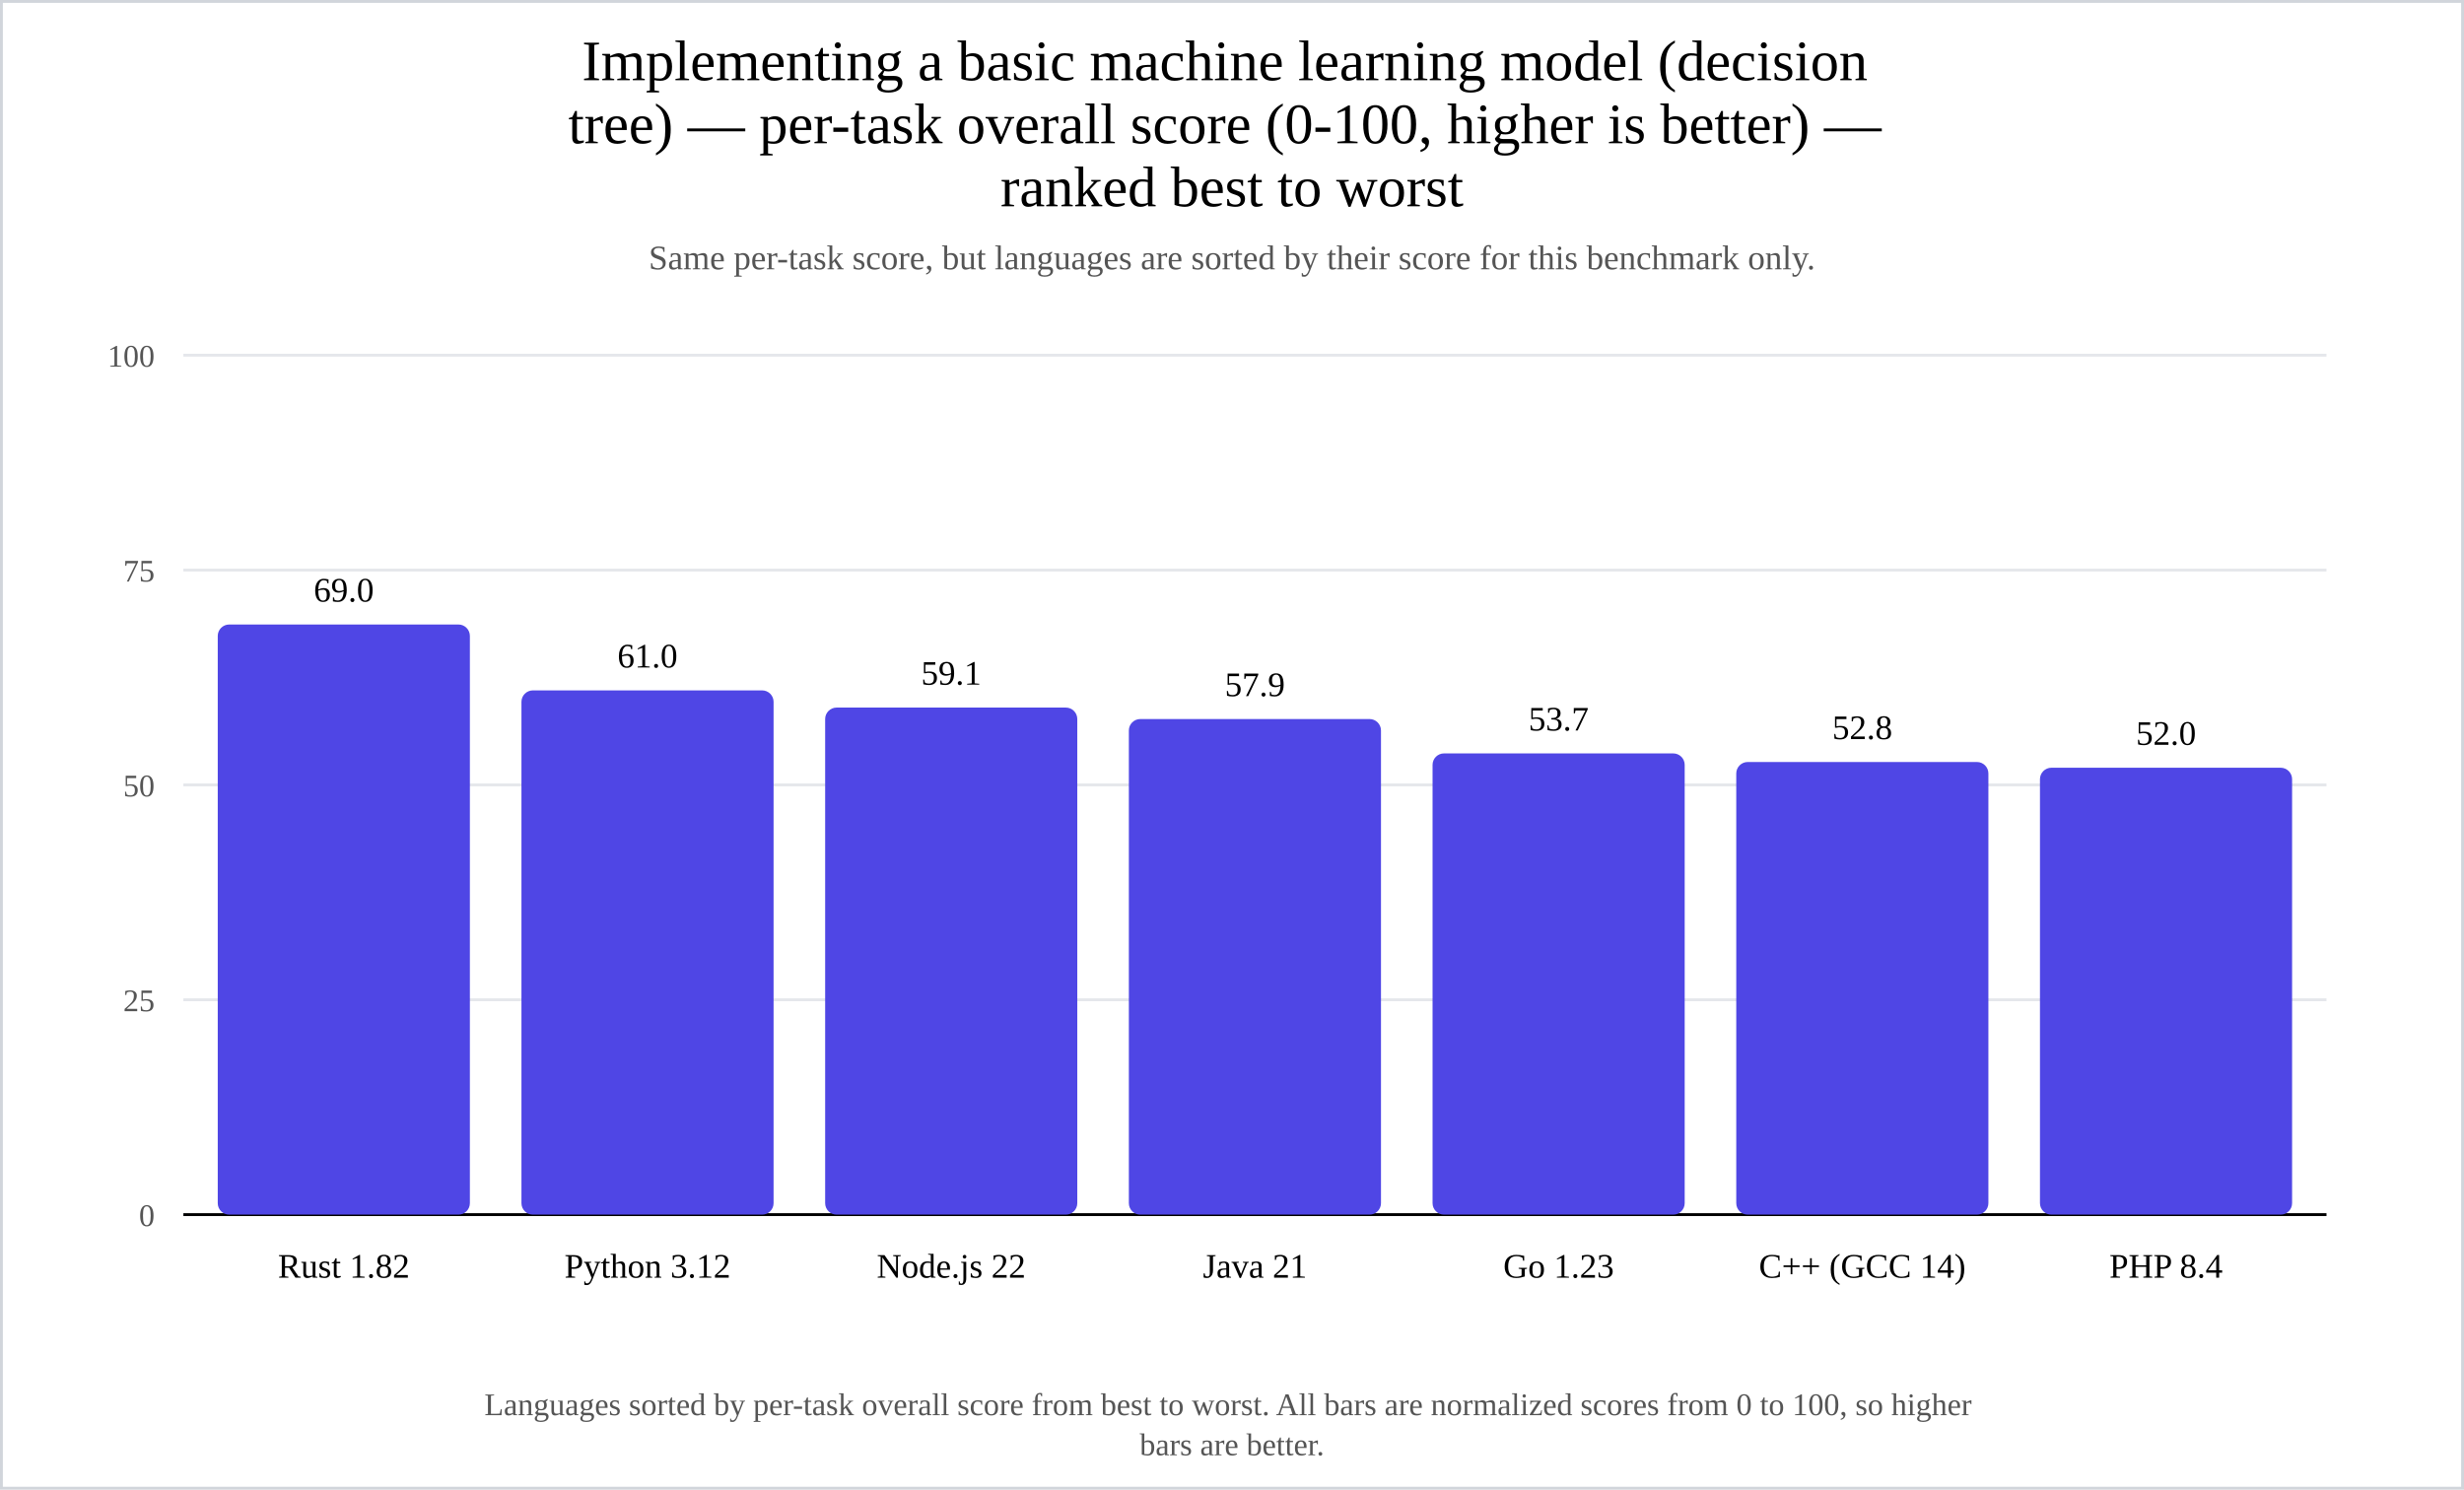
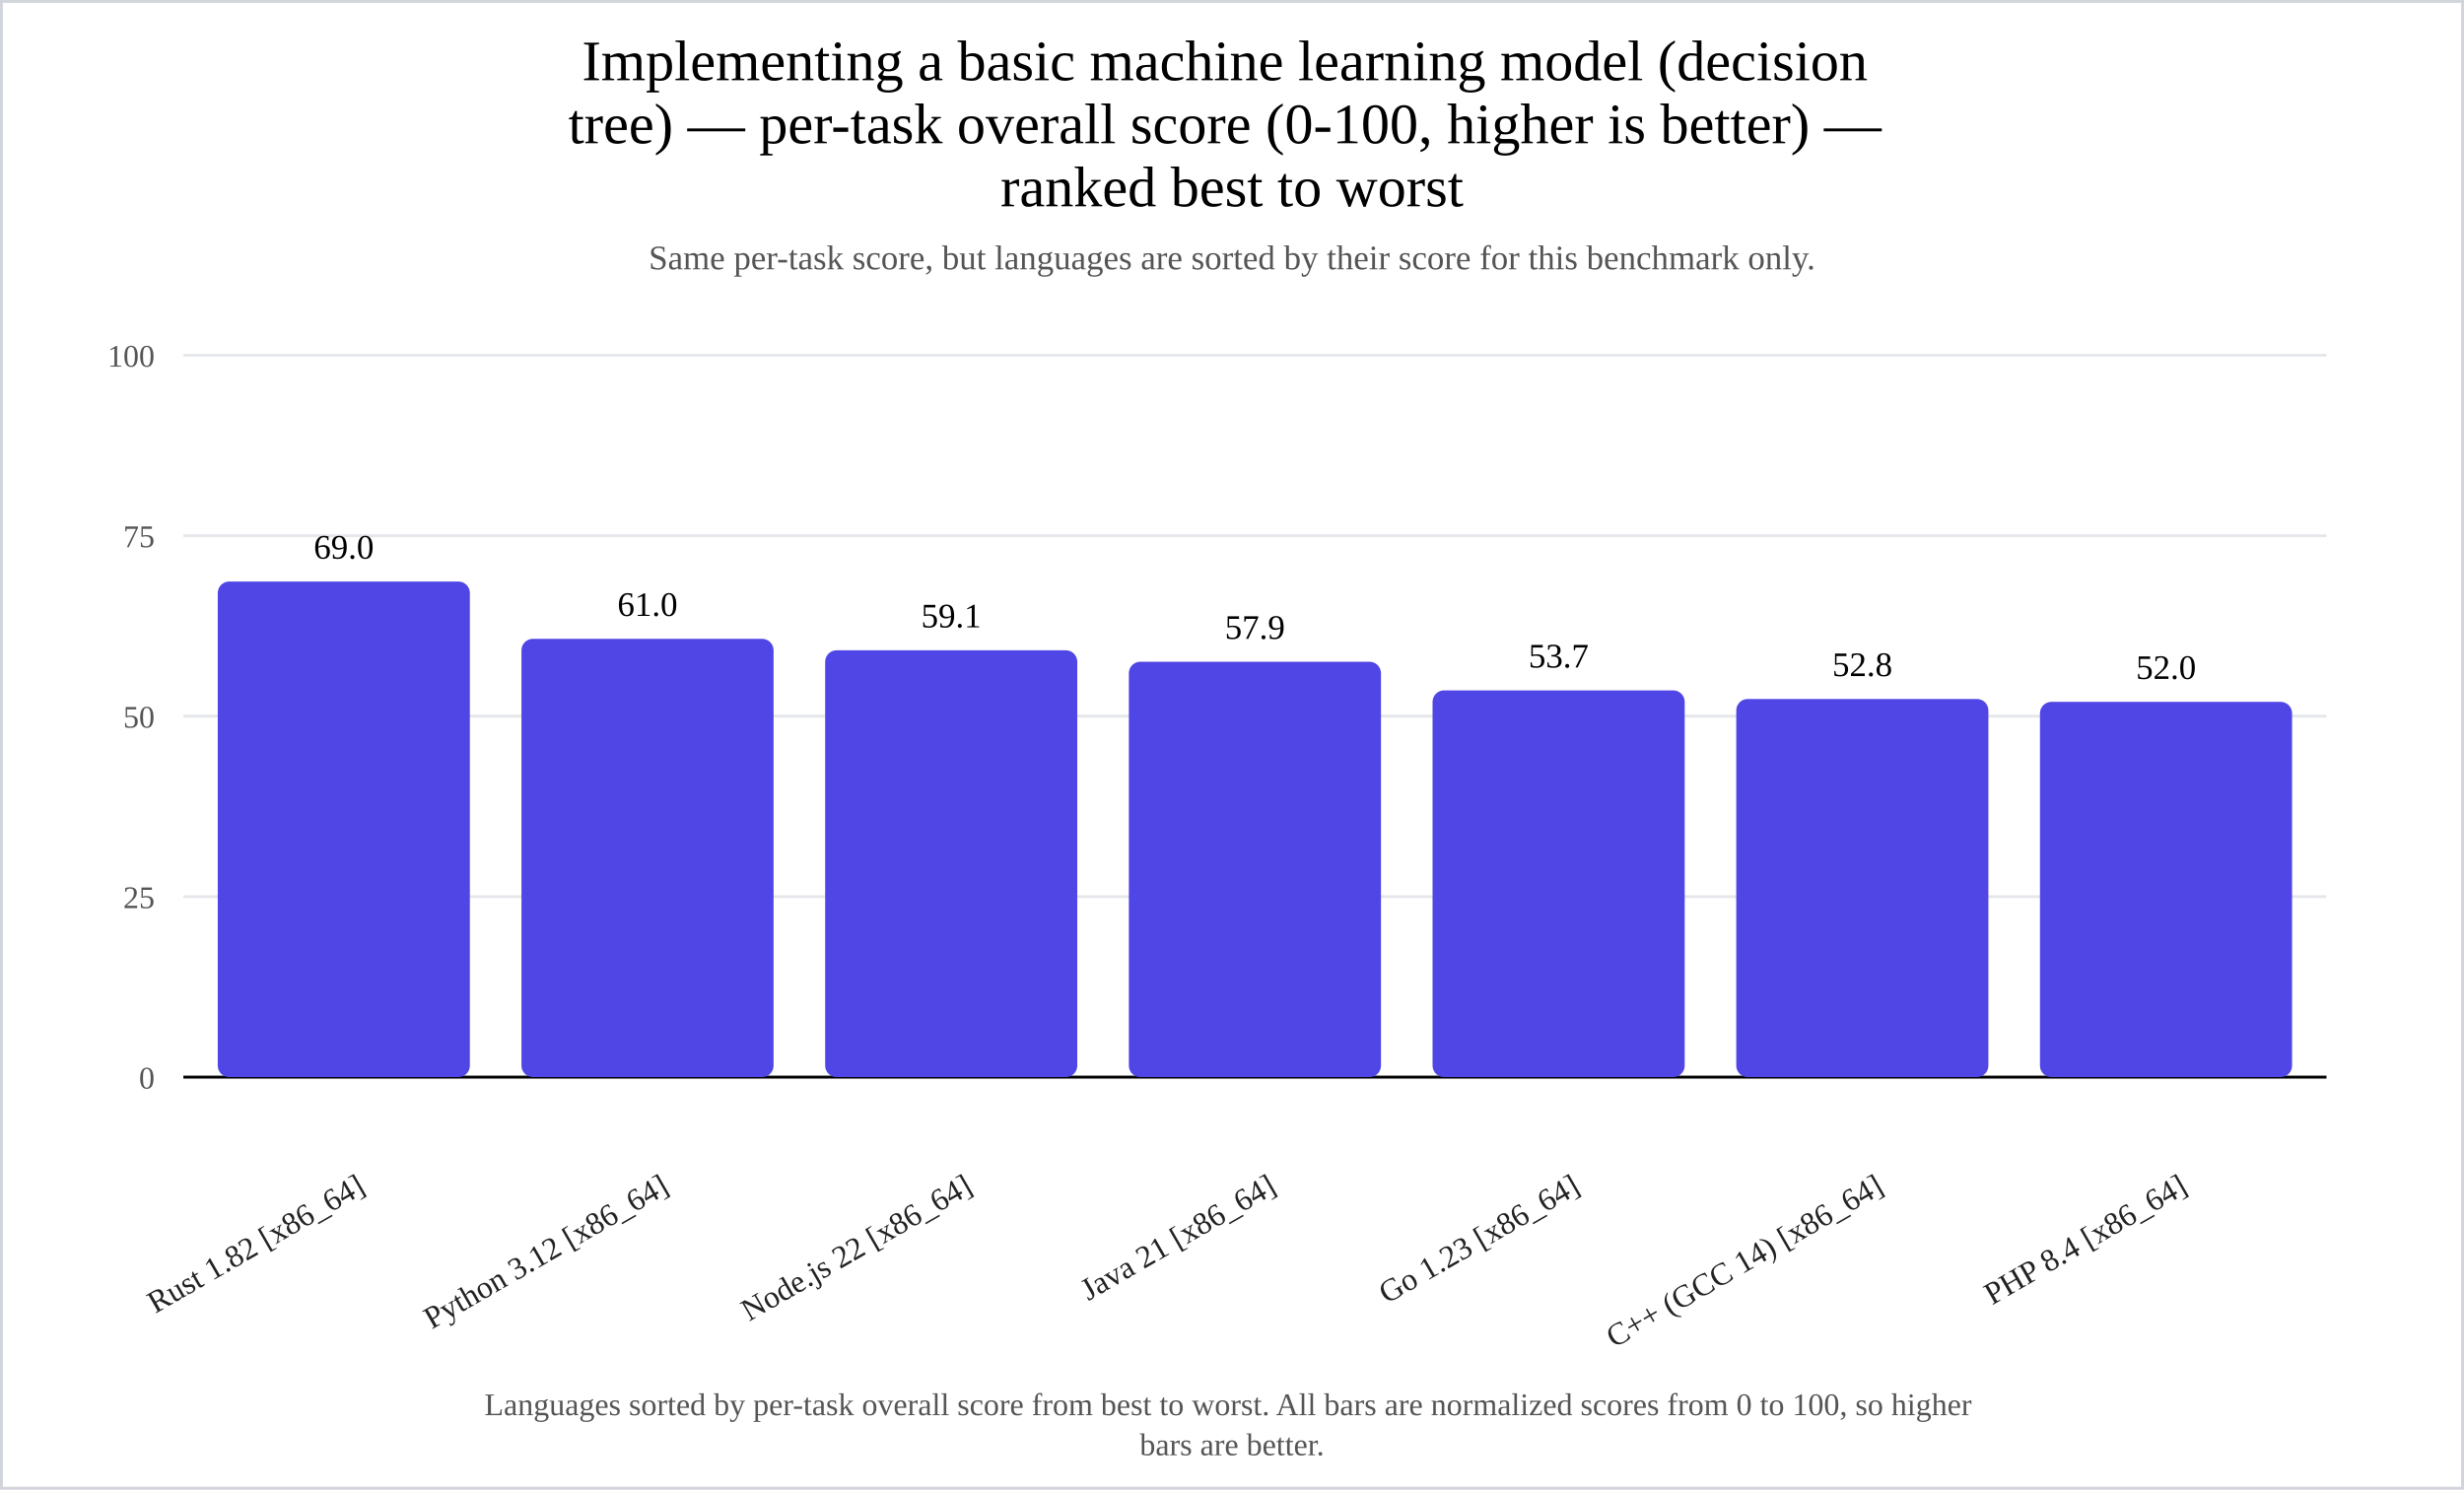
<svg xmlns="http://www.w3.org/2000/svg" width="860" height="520" viewBox="0 0 860 520">
  <rect x="0" y="0" width="860" height="520" fill="#ffffff" />
  <rect x="0.5" y="0.5" width="859" height="519" fill="none" stroke="#d1d5db" />
  <text x="430.0" y="28" text-anchor="middle" font-size="20" fill="#000">
    <tspan x="430.0" dy="0">Implementing a basic machine learning model (decision</tspan>
    <tspan x="430.0" dy="22">tree) — per-task overall score (0-100, higher is better) —</tspan>
    <tspan x="430.0" dy="22">ranked best to worst</tspan>
  </text>
  <text x="430.0" y="94" text-anchor="middle" font-size="12" fill="#555">
    <tspan x="430.0" dy="0">Same per-task score, but languages are sorted by their score for this benchmark only.</tspan>
  </text>
-   <line x1="64" y1="424" x2="812" y2="424" stroke="#e5e7eb" stroke-width="1" />
-   <text x="54" y="428" text-anchor="end" font-size="11" fill="#555">0</text>
-   <line x1="64" y1="349" x2="812" y2="349" stroke="#e5e7eb" stroke-width="1" />
-   <text x="54" y="353" text-anchor="end" font-size="11" fill="#555">25</text>
-   <line x1="64" y1="274" x2="812" y2="274" stroke="#e5e7eb" stroke-width="1" />
-   <text x="54" y="278" text-anchor="end" font-size="11" fill="#555">50</text>
-   <line x1="64" y1="199" x2="812" y2="199" stroke="#e5e7eb" stroke-width="1" />
-   <text x="54" y="203" text-anchor="end" font-size="11" fill="#555">75</text>
+   <line x1="64" y1="376" x2="812" y2="376" stroke="#e5e7eb" stroke-width="1" />
+   <text x="54" y="380" text-anchor="end" font-size="11" fill="#555">0</text>
+   <line x1="64" y1="313" x2="812" y2="313" stroke="#e5e7eb" stroke-width="1" />
+   <text x="54" y="317" text-anchor="end" font-size="11" fill="#555">25</text>
+   <line x1="64" y1="250" x2="812" y2="250" stroke="#e5e7eb" stroke-width="1" />
+   <text x="54" y="254" text-anchor="end" font-size="11" fill="#555">50</text>
+   <line x1="64" y1="187" x2="812" y2="187" stroke="#e5e7eb" stroke-width="1" />
+   <text x="54" y="191" text-anchor="end" font-size="11" fill="#555">75</text>
  <line x1="64" y1="124" x2="812" y2="124" stroke="#e5e7eb" stroke-width="1" />
  <text x="54" y="128" text-anchor="end" font-size="11" fill="#555">100</text>
-   <line x1="64" y1="424" x2="812" y2="424" stroke="black" />
-   <rect x="76" y="218" width="88" height="206" rx="4" fill="#4f46e5" />
-   <text x="120.0" y="446" text-anchor="middle" font-size="12">Rust 1.82</text>
-   <text x="120.0" y="210" text-anchor="middle" font-size="12">69.0</text>
-   <rect x="182" y="241" width="88" height="183" rx="4" fill="#4f46e5" />
-   <text x="226.0" y="446" text-anchor="middle" font-size="12">Python 3.12</text>
-   <text x="226.0" y="233" text-anchor="middle" font-size="12">61.0</text>
-   <rect x="288" y="247" width="88" height="177" rx="4" fill="#4f46e5" />
-   <text x="332.0" y="446" text-anchor="middle" font-size="12">Node.js 22</text>
-   <text x="332.0" y="239" text-anchor="middle" font-size="12">59.1</text>
-   <rect x="394" y="251" width="88" height="173" rx="4" fill="#4f46e5" />
-   <text x="438.0" y="446" text-anchor="middle" font-size="12">Java 21</text>
-   <text x="438.0" y="243" text-anchor="middle" font-size="12">57.9</text>
-   <rect x="500" y="263" width="88" height="161" rx="4" fill="#4f46e5" />
-   <text x="544.0" y="446" text-anchor="middle" font-size="12">Go 1.23</text>
-   <text x="544.0" y="255" text-anchor="middle" font-size="12">53.7</text>
-   <rect x="606" y="266" width="88" height="158" rx="4" fill="#4f46e5" />
-   <text x="650.0" y="446" text-anchor="middle" font-size="12">C++ (GCC 14)</text>
-   <text x="650.0" y="258" text-anchor="middle" font-size="12">52.8</text>
-   <rect x="712" y="268" width="88" height="156" rx="4" fill="#4f46e5" />
-   <text x="756.0" y="446" text-anchor="middle" font-size="12">PHP 8.4</text>
-   <text x="756.0" y="260" text-anchor="middle" font-size="12">52.0</text>
+   <line x1="64" y1="376" x2="812" y2="376" stroke="black" />
+   <rect x="76" y="203" width="88" height="173" rx="4" fill="#4f46e5" />
+   <text x="128.0" y="416" transform="rotate(-30 128.0 416)" text-anchor="end" font-size="11" fill="#222">Rust 1.82 [x86_64]</text>
+   <text x="120.0" y="195" text-anchor="middle" font-size="12">69.0</text>
+   <rect x="182" y="223" width="88" height="153" rx="4" fill="#4f46e5" />
+   <text x="234.0" y="416" transform="rotate(-30 234.0 416)" text-anchor="end" font-size="11" fill="#222">Python 3.12 [x86_64]</text>
+   <text x="226.0" y="215" text-anchor="middle" font-size="12">61.0</text>
+   <rect x="288" y="227" width="88" height="149" rx="4" fill="#4f46e5" />
+   <text x="340.0" y="416" transform="rotate(-30 340.0 416)" text-anchor="end" font-size="11" fill="#222">Node.js 22 [x86_64]</text>
+   <text x="332.0" y="219" text-anchor="middle" font-size="12">59.1</text>
+   <rect x="394" y="231" width="88" height="145" rx="4" fill="#4f46e5" />
+   <text x="446.0" y="416" transform="rotate(-30 446.0 416)" text-anchor="end" font-size="11" fill="#222">Java 21 [x86_64]</text>
+   <text x="438.0" y="223" text-anchor="middle" font-size="12">57.9</text>
+   <rect x="500" y="241" width="88" height="135" rx="4" fill="#4f46e5" />
+   <text x="552.0" y="416" transform="rotate(-30 552.0 416)" text-anchor="end" font-size="11" fill="#222">Go 1.23 [x86_64]</text>
+   <text x="544.0" y="233" text-anchor="middle" font-size="12">53.7</text>
+   <rect x="606" y="244" width="88" height="132" rx="4" fill="#4f46e5" />
+   <text x="658.0" y="416" transform="rotate(-30 658.0 416)" text-anchor="end" font-size="11" fill="#222">C++ (GCC 14) [x86_64]</text>
+   <text x="650.0" y="236" text-anchor="middle" font-size="12">52.8</text>
+   <rect x="712" y="245" width="88" height="131" rx="4" fill="#4f46e5" />
+   <text x="764.0" y="416" transform="rotate(-30 764.0 416)" text-anchor="end" font-size="11" fill="#222">PHP 8.4 [x86_64]</text>
+   <text x="756.0" y="237" text-anchor="middle" font-size="12">52.0</text>
  <text x="430.0" y="494" text-anchor="middle" font-size="11" fill="#555">
    <tspan x="430.0" dy="0">Languages sorted by per-task overall score from best to worst. All bars are normalized scores from 0 to 100, so higher</tspan>
    <tspan x="430.0" dy="14">bars are better.</tspan>
  </text>
</svg>
